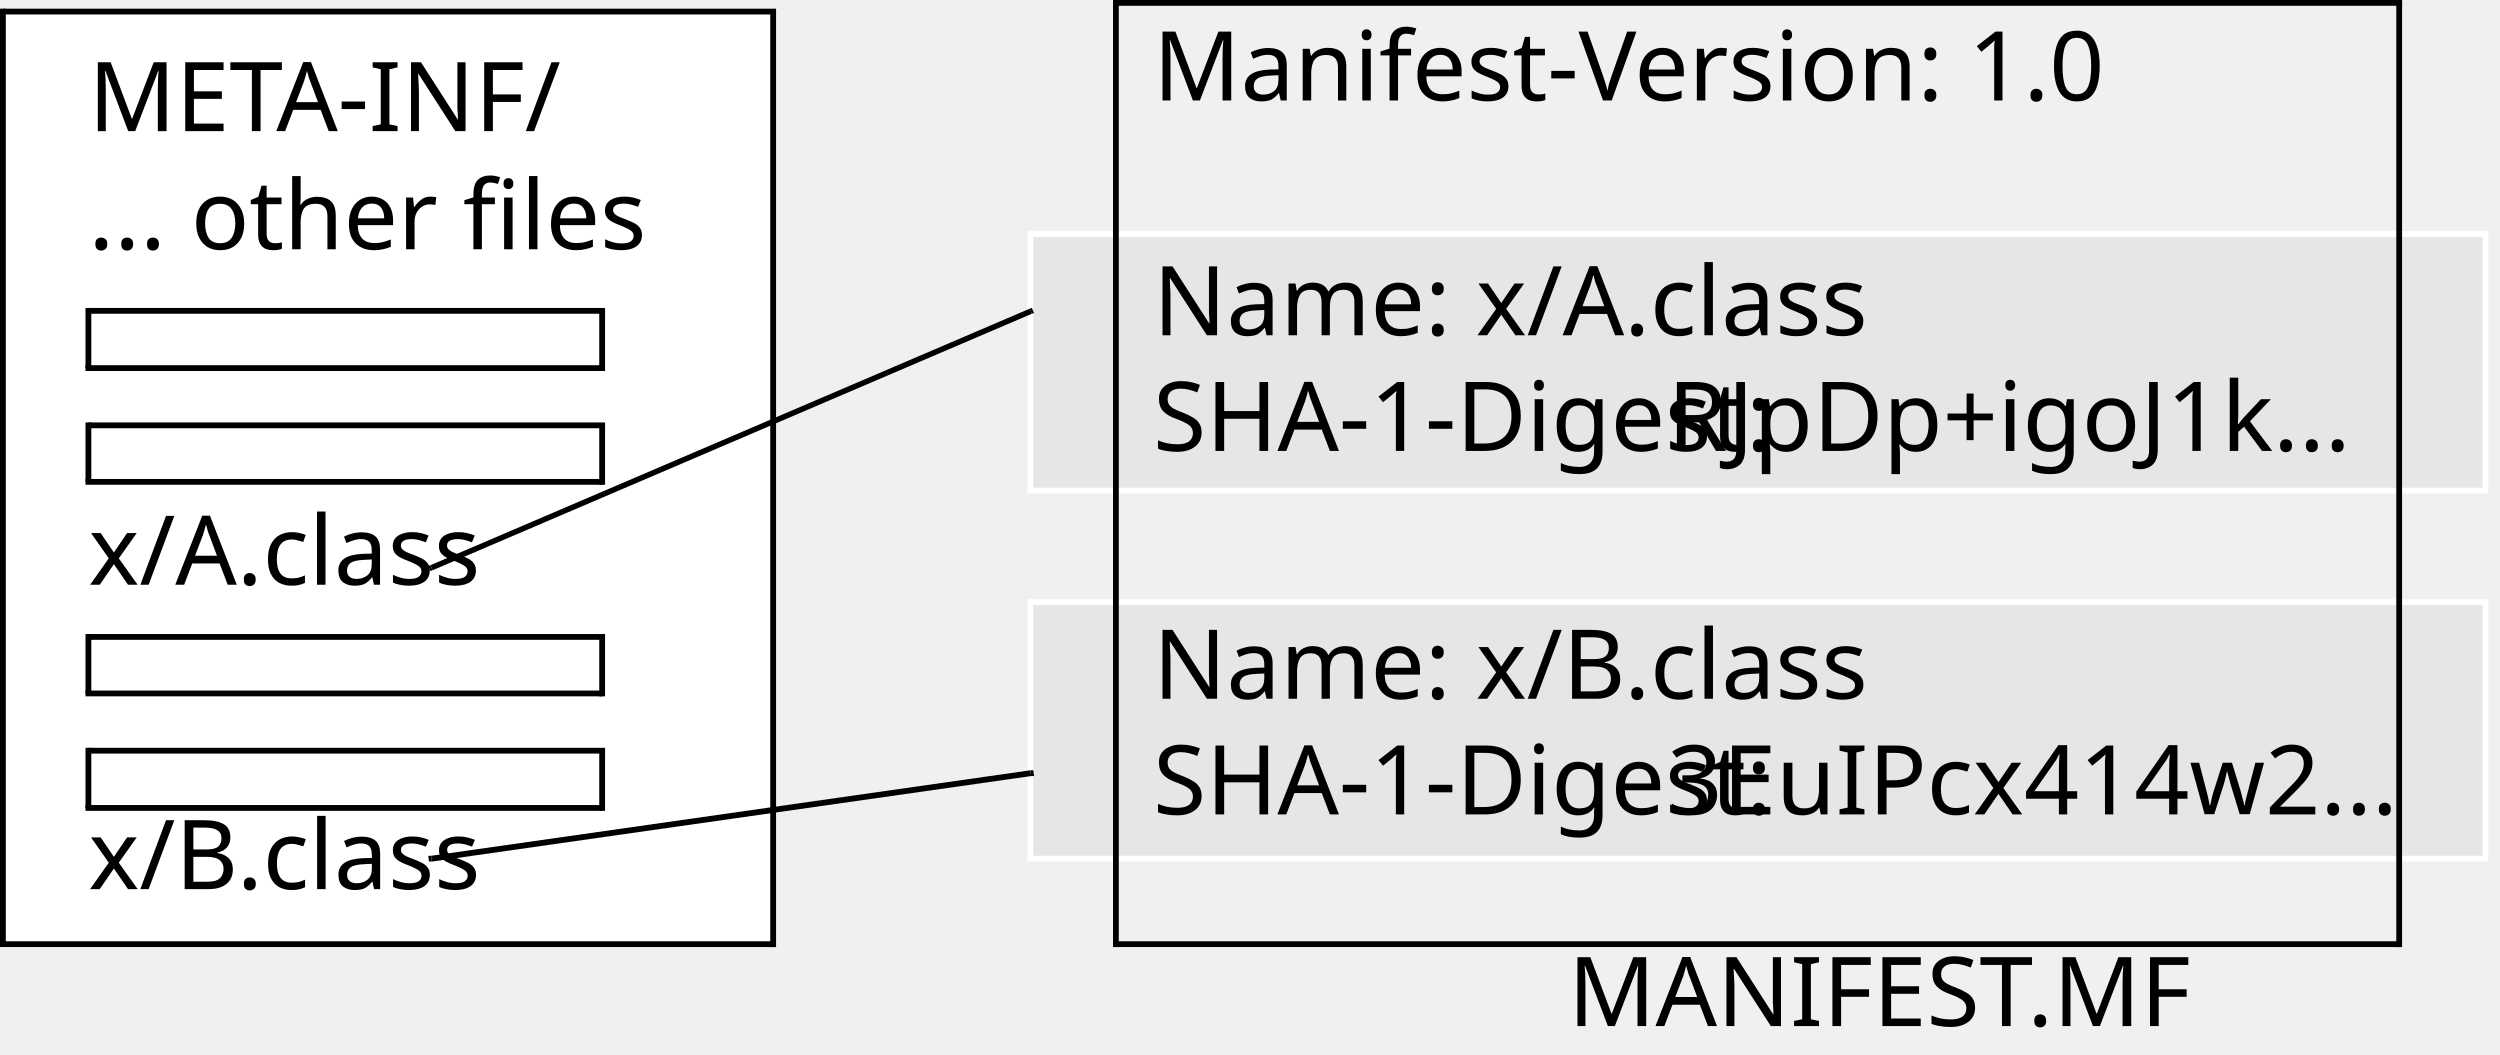
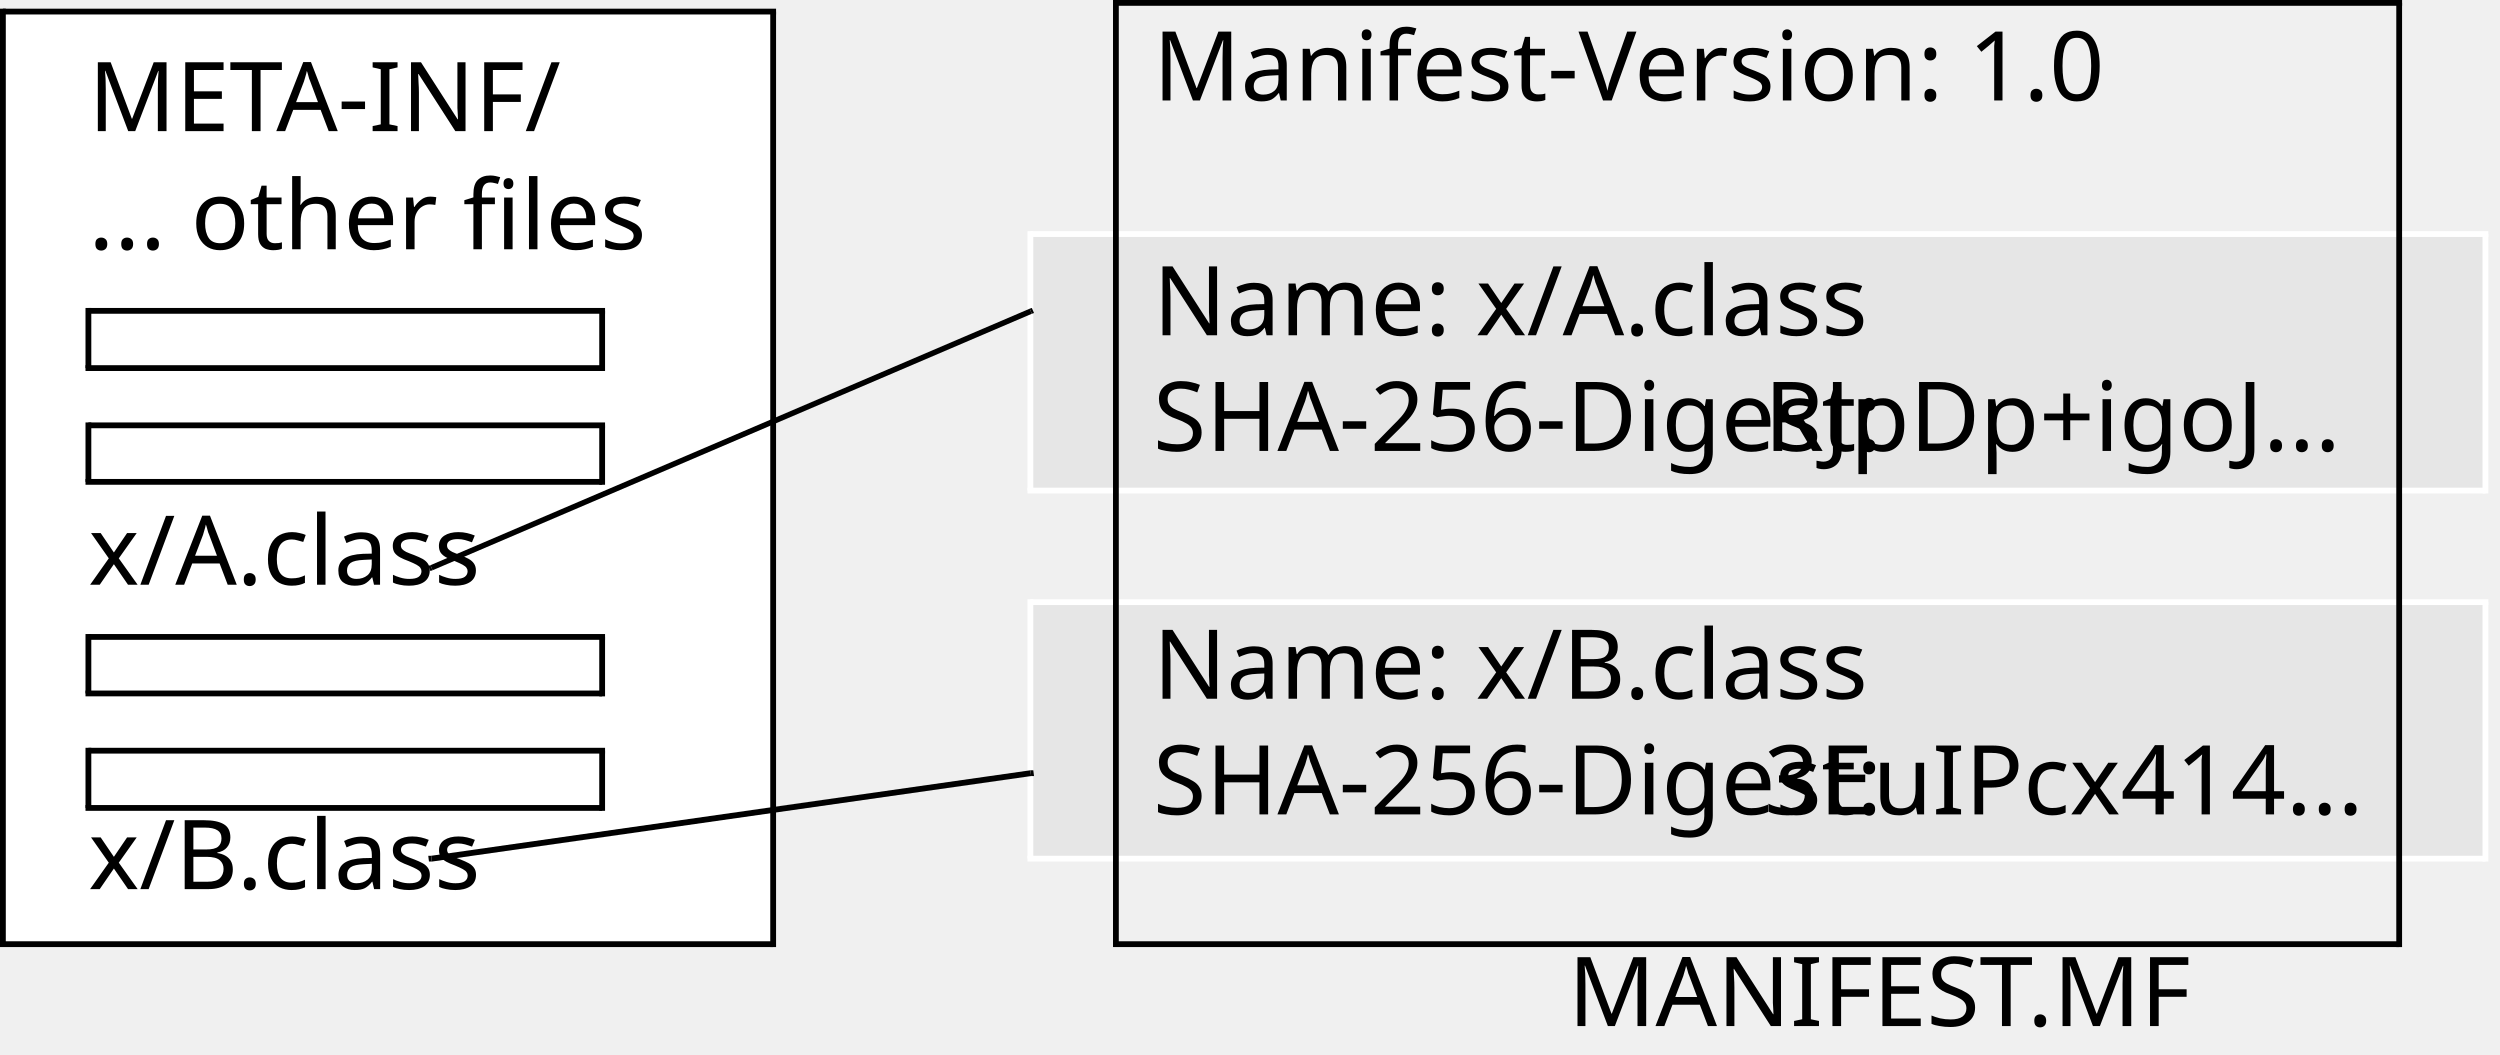
<svg xmlns="http://www.w3.org/2000/svg" version="1.1" id="Layer_1" x="0px" y="0px" width="207.007px" height="87.307px" viewBox="0 0 207.007 87.307" enable-background="new 0 0 207.007 87.307" xml:space="preserve">
  <rect x="85.32" y="49.86" fill="#E6E6E6" width="120.479" height="21.24" />
  <rect x="85.32" y="49.62" fill="#FFFFFF" width="120.721" height="0.479" />
  <rect x="205.561" y="49.86" fill="#FFFFFF" width="0.479" height="21.479" />
  <rect x="85.08" y="70.86" fill="#FFFFFF" width="120.72" height="0.479" />
  <rect x="85.08" y="49.62" fill="#FFFFFF" width="0.48" height="21.479" />
  <rect x="85.32" y="19.38" fill="#E6E6E6" width="120.479" height="21.24" />
  <rect x="85.32" y="19.14" fill="#FFFFFF" width="120.721" height="0.479" />
  <rect x="205.561" y="19.38" fill="#FFFFFF" width="0.479" height="21.479" />
  <rect x="85.08" y="40.38" fill="#FFFFFF" width="120.72" height="0.479" />
  <rect x="85.08" y="19.14" fill="#FFFFFF" width="0.48" height="21.479" />
  <rect x="0.24" y="0.96" fill="#FFFFFF" width="63.78" height="77.221" />
  <rect x="0.24" y="0.719" width="64.02" height="0.479" />
  <rect x="63.78" y="0.96" width="0.48" height="77.46" />
  <rect y="77.94" width="64.02" height="0.479" />
  <rect y="0.719" width="0.48" height="77.461" />
  <text transform="matrix(1 0 0 1 7.3203 10.8606)" font-family="'ProductusBook'" font-size="7.98">META-INF/</text>
  <rect x="92.4" y="0" width="106.5" height="0.479" />
  <rect x="198.419" y="0.24" width="0.479" height="78.181" />
  <rect x="92.16" y="77.94" width="106.5" height="0.479" />
  <rect x="92.16" y="0" width="0.479" height="78.181" />
  <text transform="matrix(1 0 0 1 129.8394 84.9602)" font-family="'ProductusBook'" font-size="7.98">MANIFEST.MF</text>
  <text transform="matrix(1 0 0 1 7.3198 20.6399)" font-family="'ProductusBook'" font-size="7.98">... other files</text>
  <text transform="matrix(1 0 0 1 95.4805 8.3196)" font-family="'ProductusOSGiBookc'" font-size="7.98">Manifest-Version: 1.0</text>
  <text transform="matrix(1 0 0 1 95.4805 27.76)" font-family="'ProductusOSGiBookc'" font-size="7.98">Name: x/A.class</text>
-   <text transform="matrix(1 0 0 1 95.4805 37.3362)" font-family="'ProductusOSGiBookc'" font-size="7.98">SHA-1-Digest:</text>
-   <text transform="matrix(1 0 0 1 138.0718 37.3362)" font-family="'ProductusOSGiMonoc'" font-size="7.98">RJpDp+igoJ1k...</text>
+   <text transform="matrix(1 0 0 1 95.4805 37.3362)" font-family="'ProductusOSGiBookc'" font-size="7.98">SHA-256-Digest:</text>
+   <text transform="matrix(1 0 0 1 146.0718 37.3362)" font-family="'ProductusOSGiMonoc'" font-size="7.98">RJpDp+igoJ...</text>
  <text transform="matrix(1 0 0 1 99.4805 58.1399)" font-family="'ProductusOSGiBookc'" font-size="7.98"> </text>
  <text transform="matrix(1 0 0 1 102.6724 58.1399)" font-family="'ProductusOSGiBookc'" font-size="7.98"> </text>
  <text transform="matrix(1 0 0 1 95.4805 57.8596)" font-family="'ProductusOSGiBookc'" font-size="7.98">Name: x/B.class</text>
-   <text transform="matrix(1 0 0 1 95.4805 67.4358)" font-family="'ProductusOSGiBookc'" font-size="7.98">SHA-1-Digest:</text>
-   <text transform="matrix(1 0 0 1 138.0718 67.4358)" font-family="'ProductusOSGiMonoc'" font-size="7.98">3EuIPcx414w2...</text>
+   <text transform="matrix(1 0 0 1 95.4805 67.4358)" font-family="'ProductusOSGiBookc'" font-size="7.98">SHA-256-Digest:</text>
+   <text transform="matrix(1 0 0 1 146.0718 67.4358)" font-family="'ProductusOSGiMonoc'" font-size="7.98">3EuIPcx414...</text>
  <text transform="matrix(1 0 0 1 7.3203 48.4202)" font-family="'ProductusBook'" font-size="7.98">x/A.class</text>
  <text transform="matrix(1 0 0 1 7.3203 73.6204)" font-family="'ProductusBook'" font-size="7.98">x/B.class</text>
  <polyline points="35.64,46.8 35.46,46.86 35.64,47.281 35.82,47.219 " />
  <polyline points="85.26,25.56 85.44,25.5 85.62,25.92 85.44,25.98 " />
  <polyline points="35.64,46.8 35.82,47.219 85.44,25.98 85.26,25.56 " />
  <polyline points="85.38,64.26 85.62,64.26 85.561,63.781 85.32,63.781 " />
  <polyline points="35.76,71.34 35.52,71.34 35.46,70.86 35.7,70.86 " />
  <polyline points="85.38,64.26 85.32,63.781 35.7,70.86 35.76,71.34 " />
  <rect x="7.32" y="25.74" fill="#FFFFFF" width="42.54" height="4.738" />
  <rect x="7.32" y="25.5" width="42.78" height="0.479" />
  <rect x="49.62" y="25.74" width="0.48" height="4.979" />
  <rect x="7.08" y="30.24" width="42.78" height="0.479" />
  <rect x="7.08" y="25.5" width="0.48" height="4.979" />
  <rect x="7.32" y="35.219" fill="#FFFFFF" width="42.54" height="4.681" />
  <rect x="7.32" y="34.98" width="42.78" height="0.479" />
  <rect x="49.62" y="35.219" width="0.48" height="4.921" />
  <rect x="7.08" y="39.66" width="42.78" height="0.479" />
  <rect x="7.08" y="34.98" width="0.48" height="4.92" />
  <rect x="7.32" y="52.74" fill="#FFFFFF" width="42.54" height="4.681" />
  <rect x="7.32" y="52.5" width="42.78" height="0.479" />
  <rect x="49.62" y="52.74" width="0.48" height="4.921" />
  <rect x="7.08" y="57.18" width="42.78" height="0.479" />
  <rect x="7.08" y="52.5" width="0.48" height="4.92" />
  <rect x="7.32" y="62.16" fill="#FFFFFF" width="42.54" height="4.737" />
  <rect x="7.32" y="61.92" width="42.78" height="0.479" />
  <rect x="49.62" y="62.16" width="0.48" height="4.979" />
  <rect x="7.08" y="66.66" width="42.78" height="0.479" />
  <rect x="7.08" y="61.92" width="0.48" height="4.979" />
</svg>
